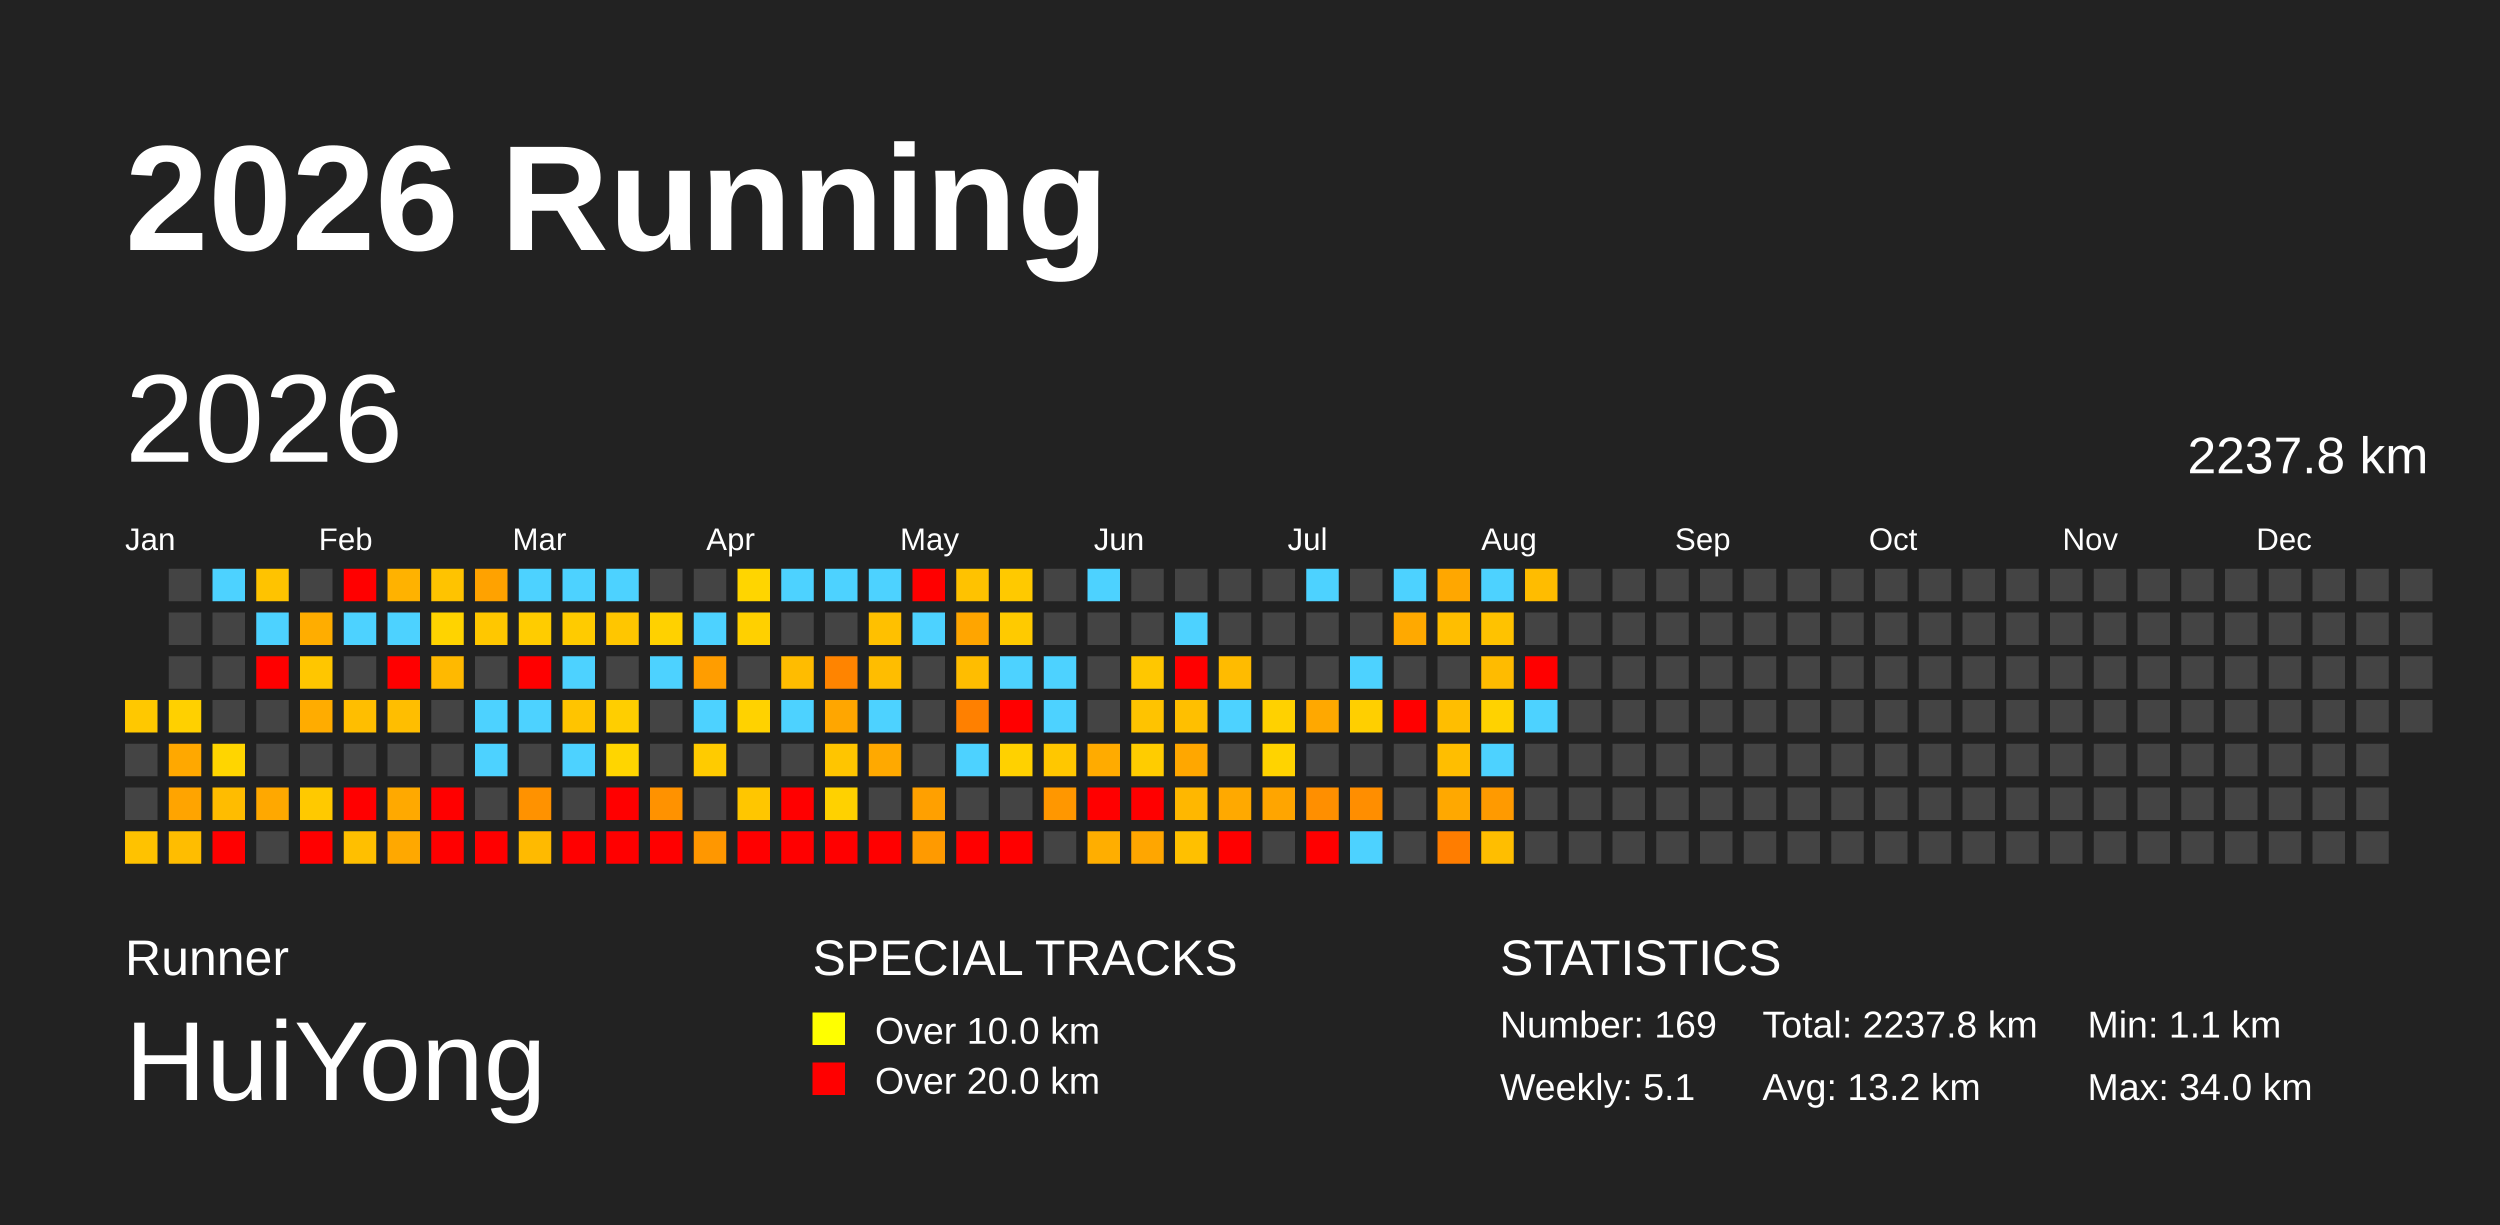
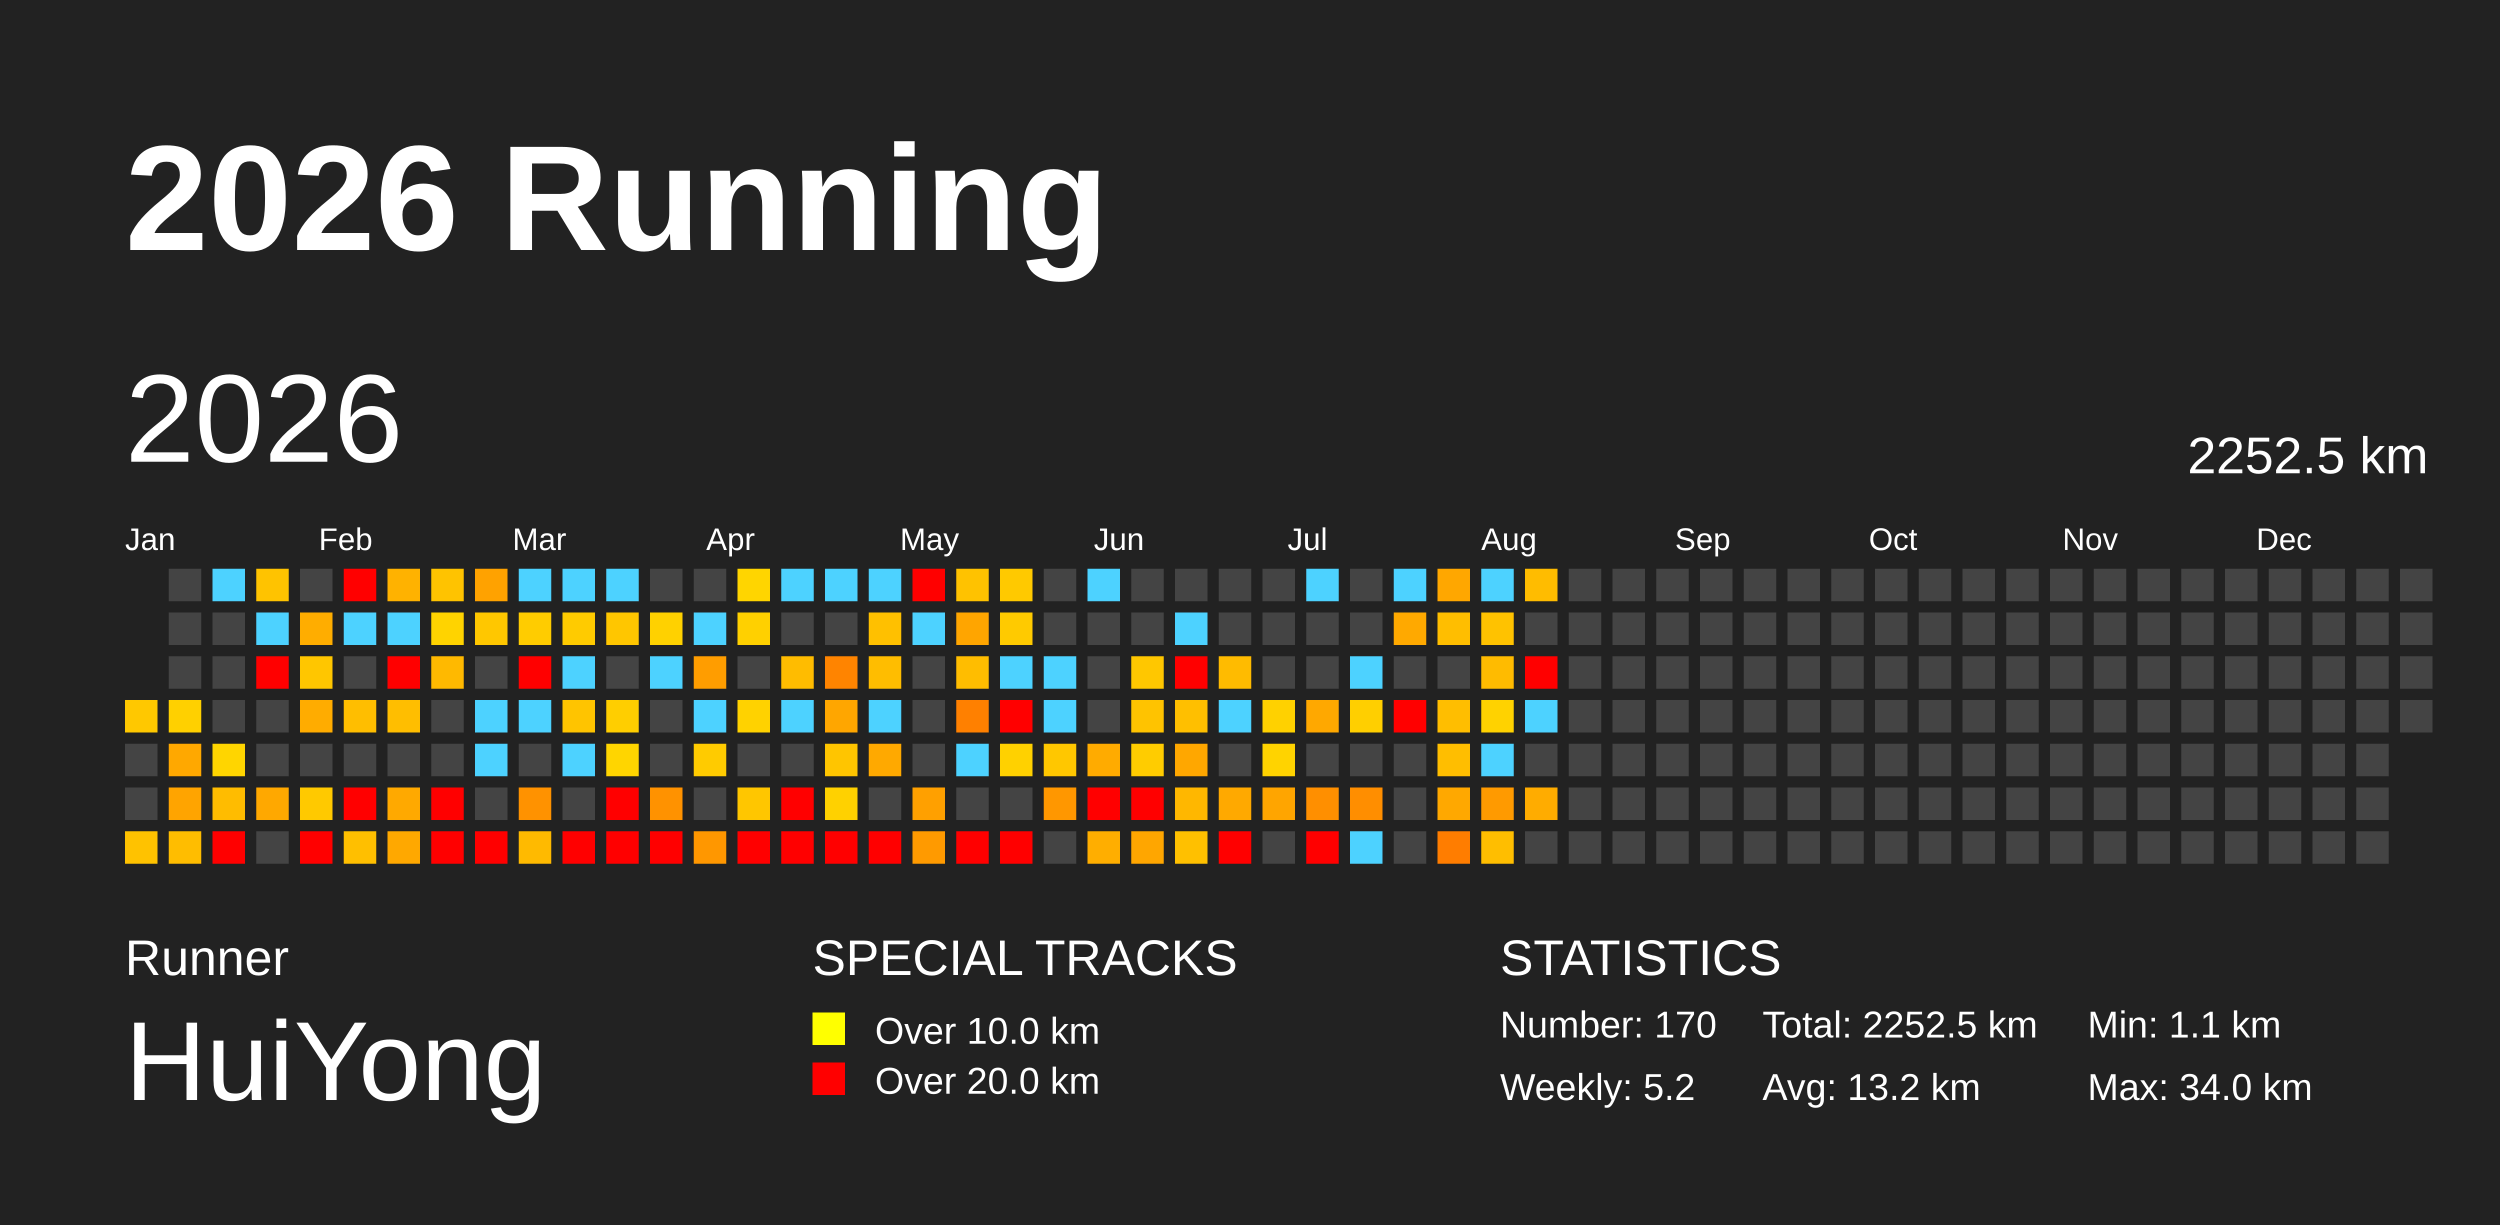
<svg xmlns="http://www.w3.org/2000/svg" baseProfile="full" height="98mm" version="1.1" viewBox="0,0,200,98" width="200mm">
  <defs />
  <rect fill="#222222" height="98" width="200" x="0" y="0" />
  <text fill="#FFFFFF" style="font-size:12px; font-family:Arial; font-weight:bold;" x="10" y="20">2026 Running</text>
  <text fill="#FFFFFF" style="font-size:4px; font-family:Arial" x="10" y="78">Runner</text>
  <text fill="#FFFFFF" style="font-size:9px; font-family:Arial" x="10" y="88">HuiYong</text>
  <text fill="#FFFFFF" style="font-size:4px; font-family:Arial" x="65" y="78">SPECIAL TRACKS</text>
  <rect fill="yellow" height="2.6" width="2.6" x="65" y="81" />
  <text fill="#FFFFFF" style="font-size:3px; font-family:Arial" x="70" y="83.5">Over 10.0 km</text>
  <rect fill="red" height="2.6" width="2.6" x="65" y="85" />
  <text fill="#FFFFFF" style="font-size:3px; font-family:Arial" x="70" y="87.5">Over 20.0 km</text>
  <text fill="#FFFFFF" style="font-size:4px; font-family:Arial" x="120" y="78">STATISTICS</text>
-   <text fill="#FFFFFF" style="font-size:3px; font-family:Arial" x="120" y="83">Number: 169</text>
-   <text fill="#FFFFFF" style="font-size:3px; font-family:Arial" x="120" y="88">Weekly: 5.1</text>
-   <text fill="#FFFFFF" style="font-size:3px; font-family:Arial" x="141" y="83">Total: 2237.8 km</text>
+   <text fill="#FFFFFF" style="font-size:3px; font-family:Arial" x="120" y="83">Number: 170</text>
+   <text fill="#FFFFFF" style="font-size:3px; font-family:Arial" x="120" y="88">Weekly: 5.2</text>
+   <text fill="#FFFFFF" style="font-size:3px; font-family:Arial" x="141" y="83">Total: 2252.5 km</text>
  <text fill="#FFFFFF" style="font-size:3px; font-family:Arial" x="141" y="88">Avg: 13.2 km</text>
  <text fill="#FFFFFF" style="font-size:3px; font-family:Arial" x="167" y="83">Min: 1.1 km</text>
  <text fill="#FFFFFF" style="font-size:3px; font-family:Arial" x="167" y="88">Max: 34.0 km</text>
  <text dominant-baseline="hanging" fill="#FFFFFF" style="font-size:10.0px; font-family:Arial;" x="10" y="30">2026</text>
-   <text dominant-baseline="hanging" fill="#FFFFFF" style="font-size:4.125px; font-family:Arial;" x="175" y="35">2237.8 km</text>
+   <text dominant-baseline="hanging" fill="#FFFFFF" style="font-size:4.125px; font-family:Arial;" x="175" y="35">2252.5 km</text>
  <text fill="#FFFFFF" style="font-size:2.5px; font-family:Arial" x="10.0" y="44">Jan</text>
  <text fill="#FFFFFF" style="font-size:2.5px; font-family:Arial" x="25.5" y="44">Feb</text>
  <text fill="#FFFFFF" style="font-size:2.5px; font-family:Arial" x="41.0" y="44">Mar</text>
  <text fill="#FFFFFF" style="font-size:2.5px; font-family:Arial" x="56.5" y="44">Apr</text>
  <text fill="#FFFFFF" style="font-size:2.5px; font-family:Arial" x="72.0" y="44">May</text>
  <text fill="#FFFFFF" style="font-size:2.5px; font-family:Arial" x="87.5" y="44">Jun</text>
  <text fill="#FFFFFF" style="font-size:2.5px; font-family:Arial" x="103.0" y="44">Jul</text>
  <text fill="#FFFFFF" style="font-size:2.5px; font-family:Arial" x="118.5" y="44">Aug</text>
  <text fill="#FFFFFF" style="font-size:2.5px; font-family:Arial" x="134.0" y="44">Sep</text>
  <text fill="#FFFFFF" style="font-size:2.5px; font-family:Arial" x="149.5" y="44">Oct</text>
  <text fill="#FFFFFF" style="font-size:2.5px; font-family:Arial" x="165.0" y="44">Nov</text>
  <text fill="#FFFFFF" style="font-size:2.5px; font-family:Arial" x="180.5" y="44">Dec</text>
  <rect fill="#ffc800" height="2.6" width="2.6" x="10.0" y="56.0" />
  <rect fill="#444444" height="2.6" width="2.6" x="10.0" y="59.5" />
  <rect fill="#444444" height="2.6" width="2.6" x="10.0" y="63.0" />
  <rect fill="#ffc200" height="2.6" width="2.6" x="10.0" y="66.5" />
  <rect fill="#444444" height="2.6" width="2.6" x="13.5" y="45.5" />
  <rect fill="#444444" height="2.6" width="2.6" x="13.5" y="49.0" />
  <rect fill="#444444" height="2.6" width="2.6" x="13.5" y="52.5" />
  <rect fill="#ffd000" height="2.6" width="2.6" x="13.5" y="56.0" />
  <rect fill="#ffa800" height="2.6" width="2.6" x="13.5" y="59.5" />
  <rect fill="#ffa400" height="2.6" width="2.6" x="13.5" y="63.0" />
  <rect fill="#ffbd00" height="2.6" width="2.6" x="13.5" y="66.5" />
  <rect fill="#4dd2ff" height="2.6" width="2.6" x="17.0" y="45.5" />
  <rect fill="#444444" height="2.6" width="2.6" x="17.0" y="49.0" />
  <rect fill="#444444" height="2.6" width="2.6" x="17.0" y="52.5" />
  <rect fill="#444444" height="2.6" width="2.6" x="17.0" y="56.0" />
  <rect fill="#ffd500" height="2.6" width="2.6" x="17.0" y="59.5" />
  <rect fill="#ffbc00" height="2.6" width="2.6" x="17.0" y="63.0" />
  <rect fill="red" height="2.6" width="2.6" x="17.0" y="66.5" />
  <rect fill="#ffc300" height="2.6" width="2.6" x="20.5" y="45.5" />
  <rect fill="#4dd2ff" height="2.6" width="2.6" x="20.5" y="49.0" />
  <rect fill="red" height="2.6" width="2.6" x="20.5" y="52.5" />
  <rect fill="#444444" height="2.6" width="2.6" x="20.5" y="56.0" />
  <rect fill="#444444" height="2.6" width="2.6" x="20.5" y="59.5" />
  <rect fill="#ffa800" height="2.6" width="2.6" x="20.5" y="63.0" />
  <rect fill="#444444" height="2.6" width="2.6" x="20.5" y="66.5" />
  <rect fill="#444444" height="2.6" width="2.6" x="24.0" y="45.5" />
  <rect fill="#ffad00" height="2.6" width="2.6" x="24.0" y="49.0" />
  <rect fill="#ffc600" height="2.6" width="2.6" x="24.0" y="52.5" />
  <rect fill="#ffac00" height="2.6" width="2.6" x="24.0" y="56.0" />
  <rect fill="#444444" height="2.6" width="2.6" x="24.0" y="59.5" />
  <rect fill="#ffc900" height="2.6" width="2.6" x="24.0" y="63.0" />
  <rect fill="red" height="2.6" width="2.6" x="24.0" y="66.5" />
  <rect fill="red" height="2.6" width="2.6" x="27.5" y="45.5" />
  <rect fill="#4dd2ff" height="2.6" width="2.6" x="27.5" y="49.0" />
  <rect fill="#444444" height="2.6" width="2.6" x="27.5" y="52.5" />
  <rect fill="#ffbe00" height="2.6" width="2.6" x="27.5" y="56.0" />
  <rect fill="#444444" height="2.6" width="2.6" x="27.5" y="59.5" />
  <rect fill="red" height="2.6" width="2.6" x="27.5" y="63.0" />
  <rect fill="#ffbf00" height="2.6" width="2.6" x="27.5" y="66.5" />
  <rect fill="#ffb200" height="2.6" width="2.6" x="31.0" y="45.5" />
  <rect fill="#4dd2ff" height="2.6" width="2.6" x="31.0" y="49.0" />
  <rect fill="red" height="2.6" width="2.6" x="31.0" y="52.5" />
  <rect fill="#ffbe00" height="2.6" width="2.6" x="31.0" y="56.0" />
  <rect fill="#444444" height="2.6" width="2.6" x="31.0" y="59.5" />
  <rect fill="#ffa900" height="2.6" width="2.6" x="31.0" y="63.0" />
  <rect fill="#ffa800" height="2.6" width="2.6" x="31.0" y="66.5" />
  <rect fill="#ffc300" height="2.6" width="2.6" x="34.5" y="45.5" />
  <rect fill="#ffd300" height="2.6" width="2.6" x="34.5" y="49.0" />
  <rect fill="#ffb900" height="2.6" width="2.6" x="34.5" y="52.5" />
  <rect fill="#444444" height="2.6" width="2.6" x="34.5" y="56.0" />
  <rect fill="#444444" height="2.6" width="2.6" x="34.5" y="59.5" />
  <rect fill="red" height="2.6" width="2.6" x="34.5" y="63.0" />
  <rect fill="red" height="2.6" width="2.6" x="34.5" y="66.5" />
  <rect fill="#ffa200" height="2.6" width="2.6" x="38.0" y="45.5" />
  <rect fill="#ffc700" height="2.6" width="2.6" x="38.0" y="49.0" />
  <rect fill="#444444" height="2.6" width="2.6" x="38.0" y="52.5" />
  <rect fill="#4dd2ff" height="2.6" width="2.6" x="38.0" y="56.0" />
  <rect fill="#4dd2ff" height="2.6" width="2.6" x="38.0" y="59.5" />
  <rect fill="#444444" height="2.6" width="2.6" x="38.0" y="63.0" />
  <rect fill="red" height="2.6" width="2.6" x="38.0" y="66.5" />
  <rect fill="#4dd2ff" height="2.6" width="2.6" x="41.5" y="45.5" />
  <rect fill="#ffcc00" height="2.6" width="2.6" x="41.5" y="49.0" />
  <rect fill="red" height="2.6" width="2.6" x="41.5" y="52.5" />
  <rect fill="#4dd2ff" height="2.6" width="2.6" x="41.5" y="56.0" />
  <rect fill="#444444" height="2.6" width="2.6" x="41.5" y="59.5" />
  <rect fill="#ff9200" height="2.6" width="2.6" x="41.5" y="63.0" />
  <rect fill="#ffba00" height="2.6" width="2.6" x="41.5" y="66.5" />
  <rect fill="#4dd2ff" height="2.6" width="2.6" x="45.0" y="45.5" />
  <rect fill="#ffcb00" height="2.6" width="2.6" x="45.0" y="49.0" />
  <rect fill="#4dd2ff" height="2.6" width="2.6" x="45.0" y="52.5" />
  <rect fill="#ffc400" height="2.6" width="2.6" x="45.0" y="56.0" />
  <rect fill="#4dd2ff" height="2.6" width="2.6" x="45.0" y="59.5" />
  <rect fill="#444444" height="2.6" width="2.6" x="45.0" y="63.0" />
  <rect fill="red" height="2.6" width="2.6" x="45.0" y="66.5" />
  <rect fill="#4dd2ff" height="2.6" width="2.6" x="48.5" y="45.5" />
  <rect fill="#ffc600" height="2.6" width="2.6" x="48.5" y="49.0" />
  <rect fill="#444444" height="2.6" width="2.6" x="48.5" y="52.5" />
  <rect fill="#ffce00" height="2.6" width="2.6" x="48.5" y="56.0" />
  <rect fill="#ffd500" height="2.6" width="2.6" x="48.5" y="59.5" />
  <rect fill="red" height="2.6" width="2.6" x="48.5" y="63.0" />
  <rect fill="red" height="2.6" width="2.6" x="48.5" y="66.5" />
  <rect fill="#444444" height="2.6" width="2.6" x="52.0" y="45.5" />
  <rect fill="#ffd100" height="2.6" width="2.6" x="52.0" y="49.0" />
  <rect fill="#4dd2ff" height="2.6" width="2.6" x="52.0" y="52.5" />
  <rect fill="#444444" height="2.6" width="2.6" x="52.0" y="56.0" />
  <rect fill="#444444" height="2.6" width="2.6" x="52.0" y="59.5" />
  <rect fill="#ff9200" height="2.6" width="2.6" x="52.0" y="63.0" />
  <rect fill="red" height="2.6" width="2.6" x="52.0" y="66.5" />
  <rect fill="#444444" height="2.6" width="2.6" x="55.5" y="45.5" />
  <rect fill="#4dd2ff" height="2.6" width="2.6" x="55.5" y="49.0" />
  <rect fill="#ff9d00" height="2.6" width="2.6" x="55.5" y="52.5" />
  <rect fill="#4dd2ff" height="2.6" width="2.6" x="55.5" y="56.0" />
  <rect fill="#ffcb00" height="2.6" width="2.6" x="55.5" y="59.5" />
  <rect fill="#444444" height="2.6" width="2.6" x="55.5" y="63.0" />
  <rect fill="#ff9700" height="2.6" width="2.6" x="55.5" y="66.5" />
  <rect fill="#ffd500" height="2.6" width="2.6" x="59.0" y="45.5" />
  <rect fill="#ffd000" height="2.6" width="2.6" x="59.0" y="49.0" />
  <rect fill="#444444" height="2.6" width="2.6" x="59.0" y="52.5" />
  <rect fill="#ffd200" height="2.6" width="2.6" x="59.0" y="56.0" />
  <rect fill="#444444" height="2.6" width="2.6" x="59.0" y="59.5" />
  <rect fill="#ffc600" height="2.6" width="2.6" x="59.0" y="63.0" />
  <rect fill="red" height="2.6" width="2.6" x="59.0" y="66.5" />
  <rect fill="#4dd2ff" height="2.6" width="2.6" x="62.5" y="45.5" />
  <rect fill="#444444" height="2.6" width="2.6" x="62.5" y="49.0" />
  <rect fill="#ffbc00" height="2.6" width="2.6" x="62.5" y="52.5" />
  <rect fill="#4dd2ff" height="2.6" width="2.6" x="62.5" y="56.0" />
  <rect fill="#444444" height="2.6" width="2.6" x="62.5" y="59.5" />
  <rect fill="red" height="2.6" width="2.6" x="62.5" y="63.0" />
  <rect fill="red" height="2.6" width="2.6" x="62.5" y="66.5" />
  <rect fill="#4dd2ff" height="2.6" width="2.6" x="66.0" y="45.5" />
  <rect fill="#444444" height="2.6" width="2.6" x="66.0" y="49.0" />
  <rect fill="#ff8400" height="2.6" width="2.6" x="66.0" y="52.5" />
  <rect fill="#ffa600" height="2.6" width="2.6" x="66.0" y="56.0" />
  <rect fill="#ffc500" height="2.6" width="2.6" x="66.0" y="59.5" />
  <rect fill="#ffd100" height="2.6" width="2.6" x="66.0" y="63.0" />
  <rect fill="red" height="2.6" width="2.6" x="66.0" y="66.5" />
  <rect fill="#4dd2ff" height="2.6" width="2.6" x="69.5" y="45.5" />
  <rect fill="#ffc000" height="2.6" width="2.6" x="69.5" y="49.0" />
  <rect fill="#ffbd00" height="2.6" width="2.6" x="69.5" y="52.5" />
  <rect fill="#4dd2ff" height="2.6" width="2.6" x="69.5" y="56.0" />
  <rect fill="#ffa900" height="2.6" width="2.6" x="69.5" y="59.5" />
  <rect fill="#444444" height="2.6" width="2.6" x="69.5" y="63.0" />
  <rect fill="red" height="2.6" width="2.6" x="69.5" y="66.5" />
  <rect fill="red" height="2.6" width="2.6" x="73.0" y="45.5" />
  <rect fill="#4dd2ff" height="2.6" width="2.6" x="73.0" y="49.0" />
  <rect fill="#444444" height="2.6" width="2.6" x="73.0" y="52.5" />
  <rect fill="#444444" height="2.6" width="2.6" x="73.0" y="56.0" />
  <rect fill="#444444" height="2.6" width="2.6" x="73.0" y="59.5" />
  <rect fill="#ffa000" height="2.6" width="2.6" x="73.0" y="63.0" />
  <rect fill="#ff9a00" height="2.6" width="2.6" x="73.0" y="66.5" />
  <rect fill="#ffc200" height="2.6" width="2.6" x="76.5" y="45.5" />
  <rect fill="#ffa500" height="2.6" width="2.6" x="76.5" y="49.0" />
  <rect fill="#ffbd00" height="2.6" width="2.6" x="76.5" y="52.5" />
  <rect fill="#ff8000" height="2.6" width="2.6" x="76.5" y="56.0" />
  <rect fill="#4dd2ff" height="2.6" width="2.6" x="76.5" y="59.5" />
  <rect fill="#444444" height="2.6" width="2.6" x="76.5" y="63.0" />
  <rect fill="red" height="2.6" width="2.6" x="76.5" y="66.5" />
  <rect fill="#ffc900" height="2.6" width="2.6" x="80.0" y="45.5" />
  <rect fill="#ffca00" height="2.6" width="2.6" x="80.0" y="49.0" />
  <rect fill="#4dd2ff" height="2.6" width="2.6" x="80.0" y="52.5" />
  <rect fill="red" height="2.6" width="2.6" x="80.0" y="56.0" />
  <rect fill="#ffd100" height="2.6" width="2.6" x="80.0" y="59.5" />
  <rect fill="#444444" height="2.6" width="2.6" x="80.0" y="63.0" />
  <rect fill="red" height="2.6" width="2.6" x="80.0" y="66.5" />
  <rect fill="#444444" height="2.6" width="2.6" x="83.5" y="45.5" />
  <rect fill="#444444" height="2.6" width="2.6" x="83.5" y="49.0" />
  <rect fill="#4dd2ff" height="2.6" width="2.6" x="83.5" y="52.5" />
  <rect fill="#4dd2ff" height="2.6" width="2.6" x="83.5" y="56.0" />
  <rect fill="#ffc700" height="2.6" width="2.6" x="83.5" y="59.5" />
  <rect fill="#ff9700" height="2.6" width="2.6" x="83.5" y="63.0" />
  <rect fill="#444444" height="2.6" width="2.6" x="83.5" y="66.5" />
  <rect fill="#4dd2ff" height="2.6" width="2.6" x="87.0" y="45.5" />
  <rect fill="#444444" height="2.6" width="2.6" x="87.0" y="49.0" />
  <rect fill="#444444" height="2.6" width="2.6" x="87.0" y="52.5" />
  <rect fill="#444444" height="2.6" width="2.6" x="87.0" y="56.0" />
  <rect fill="#ffab00" height="2.6" width="2.6" x="87.0" y="59.5" />
  <rect fill="red" height="2.6" width="2.6" x="87.0" y="63.0" />
  <rect fill="#ffae00" height="2.6" width="2.6" x="87.0" y="66.5" />
  <rect fill="#444444" height="2.6" width="2.6" x="90.5" y="45.5" />
  <rect fill="#444444" height="2.6" width="2.6" x="90.5" y="49.0" />
  <rect fill="#ffc700" height="2.6" width="2.6" x="90.5" y="52.5" />
  <rect fill="#ffc300" height="2.6" width="2.6" x="90.5" y="56.0" />
  <rect fill="#ffcc00" height="2.6" width="2.6" x="90.5" y="59.5" />
  <rect fill="red" height="2.6" width="2.6" x="90.5" y="63.0" />
  <rect fill="#ffa600" height="2.6" width="2.6" x="90.5" y="66.5" />
  <rect fill="#444444" height="2.6" width="2.6" x="94.0" y="45.5" />
  <rect fill="#4dd2ff" height="2.6" width="2.6" x="94.0" y="49.0" />
  <rect fill="red" height="2.6" width="2.6" x="94.0" y="52.5" />
  <rect fill="#ffbf00" height="2.6" width="2.6" x="94.0" y="56.0" />
  <rect fill="#ffa700" height="2.6" width="2.6" x="94.0" y="59.5" />
  <rect fill="#ffb700" height="2.6" width="2.6" x="94.0" y="63.0" />
  <rect fill="#ffc000" height="2.6" width="2.6" x="94.0" y="66.5" />
  <rect fill="#444444" height="2.6" width="2.6" x="97.5" y="45.5" />
  <rect fill="#444444" height="2.6" width="2.6" x="97.5" y="49.0" />
  <rect fill="#ffbb00" height="2.6" width="2.6" x="97.5" y="52.5" />
  <rect fill="#4dd2ff" height="2.6" width="2.6" x="97.5" y="56.0" />
  <rect fill="#444444" height="2.6" width="2.6" x="97.5" y="59.5" />
  <rect fill="#ffa900" height="2.6" width="2.6" x="97.5" y="63.0" />
  <rect fill="red" height="2.6" width="2.6" x="97.5" y="66.5" />
  <rect fill="#444444" height="2.6" width="2.6" x="101.0" y="45.5" />
  <rect fill="#444444" height="2.6" width="2.6" x="101.0" y="49.0" />
  <rect fill="#444444" height="2.6" width="2.6" x="101.0" y="52.5" />
  <rect fill="#ffd100" height="2.6" width="2.6" x="101.0" y="56.0" />
  <rect fill="#ffd300" height="2.6" width="2.6" x="101.0" y="59.5" />
  <rect fill="#ffa500" height="2.6" width="2.6" x="101.0" y="63.0" />
  <rect fill="#444444" height="2.6" width="2.6" x="101.0" y="66.5" />
  <rect fill="#4dd2ff" height="2.6" width="2.6" x="104.5" y="45.5" />
  <rect fill="#444444" height="2.6" width="2.6" x="104.5" y="49.0" />
  <rect fill="#444444" height="2.6" width="2.6" x="104.5" y="52.5" />
  <rect fill="#ffa800" height="2.6" width="2.6" x="104.5" y="56.0" />
  <rect fill="#444444" height="2.6" width="2.6" x="104.5" y="59.5" />
  <rect fill="#ff8f00" height="2.6" width="2.6" x="104.5" y="63.0" />
  <rect fill="red" height="2.6" width="2.6" x="104.5" y="66.5" />
  <rect fill="#444444" height="2.6" width="2.6" x="108.0" y="45.5" />
  <rect fill="#444444" height="2.6" width="2.6" x="108.0" y="49.0" />
  <rect fill="#4dd2ff" height="2.6" width="2.6" x="108.0" y="52.5" />
  <rect fill="#ffcf00" height="2.6" width="2.6" x="108.0" y="56.0" />
  <rect fill="#444444" height="2.6" width="2.6" x="108.0" y="59.5" />
  <rect fill="#ff8e00" height="2.6" width="2.6" x="108.0" y="63.0" />
  <rect fill="#4dd2ff" height="2.6" width="2.6" x="108.0" y="66.5" />
  <rect fill="#4dd2ff" height="2.6" width="2.6" x="111.5" y="45.5" />
  <rect fill="#ffa900" height="2.6" width="2.6" x="111.5" y="49.0" />
  <rect fill="#444444" height="2.6" width="2.6" x="111.5" y="52.5" />
  <rect fill="red" height="2.6" width="2.6" x="111.5" y="56.0" />
  <rect fill="#444444" height="2.6" width="2.6" x="111.5" y="59.5" />
  <rect fill="#444444" height="2.6" width="2.6" x="111.5" y="63.0" />
  <rect fill="#444444" height="2.6" width="2.6" x="111.5" y="66.5" />
  <rect fill="#ffa700" height="2.6" width="2.6" x="115.0" y="45.5" />
  <rect fill="#ffbe00" height="2.6" width="2.6" x="115.0" y="49.0" />
  <rect fill="#444444" height="2.6" width="2.6" x="115.0" y="52.5" />
  <rect fill="#ffbe00" height="2.6" width="2.6" x="115.0" y="56.0" />
  <rect fill="#ffbe00" height="2.6" width="2.6" x="115.0" y="59.5" />
  <rect fill="#ffa800" height="2.6" width="2.6" x="115.0" y="63.0" />
  <rect fill="#ff7d00" height="2.6" width="2.6" x="115.0" y="66.5" />
  <rect fill="#4dd2ff" height="2.6" width="2.6" x="118.5" y="45.5" />
  <rect fill="#ffc200" height="2.6" width="2.6" x="118.5" y="49.0" />
  <rect fill="#ffbb00" height="2.6" width="2.6" x="118.5" y="52.5" />
  <rect fill="#ffd200" height="2.6" width="2.6" x="118.5" y="56.0" />
  <rect fill="#4dd2ff" height="2.6" width="2.6" x="118.5" y="59.5" />
  <rect fill="#ff9a00" height="2.6" width="2.6" x="118.5" y="63.0" />
  <rect fill="#ffbe00" height="2.6" width="2.6" x="118.5" y="66.5" />
  <rect fill="#ffbc00" height="2.6" width="2.6" x="122.0" y="45.5" />
  <rect fill="#444444" height="2.6" width="2.6" x="122.0" y="49.0" />
  <rect fill="red" height="2.6" width="2.6" x="122.0" y="52.5" />
  <rect fill="#4dd2ff" height="2.6" width="2.6" x="122.0" y="56.0" />
  <rect fill="#444444" height="2.6" width="2.6" x="122.0" y="59.5" />
-   <rect fill="#444444" height="2.6" width="2.6" x="122.0" y="63.0" />
+   <rect fill="#ffac00" height="2.6" width="2.6" x="122.0" y="63.0" />
  <rect fill="#444444" height="2.6" width="2.6" x="122.0" y="66.5" />
  <rect fill="#444444" height="2.6" width="2.6" x="125.5" y="45.5" />
  <rect fill="#444444" height="2.6" width="2.6" x="125.5" y="49.0" />
  <rect fill="#444444" height="2.6" width="2.6" x="125.5" y="52.5" />
  <rect fill="#444444" height="2.6" width="2.6" x="125.5" y="56.0" />
  <rect fill="#444444" height="2.6" width="2.6" x="125.5" y="59.5" />
  <rect fill="#444444" height="2.6" width="2.6" x="125.5" y="63.0" />
  <rect fill="#444444" height="2.6" width="2.6" x="125.5" y="66.5" />
  <rect fill="#444444" height="2.6" width="2.6" x="129.0" y="45.5" />
  <rect fill="#444444" height="2.6" width="2.6" x="129.0" y="49.0" />
  <rect fill="#444444" height="2.6" width="2.6" x="129.0" y="52.5" />
  <rect fill="#444444" height="2.6" width="2.6" x="129.0" y="56.0" />
  <rect fill="#444444" height="2.6" width="2.6" x="129.0" y="59.5" />
  <rect fill="#444444" height="2.6" width="2.6" x="129.0" y="63.0" />
  <rect fill="#444444" height="2.6" width="2.6" x="129.0" y="66.5" />
  <rect fill="#444444" height="2.6" width="2.6" x="132.5" y="45.5" />
  <rect fill="#444444" height="2.6" width="2.6" x="132.5" y="49.0" />
  <rect fill="#444444" height="2.6" width="2.6" x="132.5" y="52.5" />
  <rect fill="#444444" height="2.6" width="2.6" x="132.5" y="56.0" />
  <rect fill="#444444" height="2.6" width="2.6" x="132.5" y="59.5" />
  <rect fill="#444444" height="2.6" width="2.6" x="132.5" y="63.0" />
  <rect fill="#444444" height="2.6" width="2.6" x="132.5" y="66.5" />
  <rect fill="#444444" height="2.6" width="2.6" x="136.0" y="45.5" />
  <rect fill="#444444" height="2.6" width="2.6" x="136.0" y="49.0" />
  <rect fill="#444444" height="2.6" width="2.6" x="136.0" y="52.5" />
  <rect fill="#444444" height="2.6" width="2.6" x="136.0" y="56.0" />
  <rect fill="#444444" height="2.6" width="2.6" x="136.0" y="59.5" />
  <rect fill="#444444" height="2.6" width="2.6" x="136.0" y="63.0" />
  <rect fill="#444444" height="2.6" width="2.6" x="136.0" y="66.5" />
  <rect fill="#444444" height="2.6" width="2.6" x="139.5" y="45.5" />
  <rect fill="#444444" height="2.6" width="2.6" x="139.5" y="49.0" />
  <rect fill="#444444" height="2.6" width="2.6" x="139.5" y="52.5" />
  <rect fill="#444444" height="2.6" width="2.6" x="139.5" y="56.0" />
  <rect fill="#444444" height="2.6" width="2.6" x="139.5" y="59.5" />
  <rect fill="#444444" height="2.6" width="2.6" x="139.5" y="63.0" />
  <rect fill="#444444" height="2.6" width="2.6" x="139.5" y="66.5" />
  <rect fill="#444444" height="2.6" width="2.6" x="143.0" y="45.5" />
  <rect fill="#444444" height="2.6" width="2.6" x="143.0" y="49.0" />
  <rect fill="#444444" height="2.6" width="2.6" x="143.0" y="52.5" />
  <rect fill="#444444" height="2.6" width="2.6" x="143.0" y="56.0" />
  <rect fill="#444444" height="2.6" width="2.6" x="143.0" y="59.5" />
  <rect fill="#444444" height="2.6" width="2.6" x="143.0" y="63.0" />
  <rect fill="#444444" height="2.6" width="2.6" x="143.0" y="66.5" />
  <rect fill="#444444" height="2.6" width="2.6" x="146.5" y="45.5" />
  <rect fill="#444444" height="2.6" width="2.6" x="146.5" y="49.0" />
  <rect fill="#444444" height="2.6" width="2.6" x="146.5" y="52.5" />
  <rect fill="#444444" height="2.6" width="2.6" x="146.5" y="56.0" />
  <rect fill="#444444" height="2.6" width="2.6" x="146.5" y="59.5" />
  <rect fill="#444444" height="2.6" width="2.6" x="146.5" y="63.0" />
  <rect fill="#444444" height="2.6" width="2.6" x="146.5" y="66.5" />
  <rect fill="#444444" height="2.6" width="2.6" x="150.0" y="45.5" />
  <rect fill="#444444" height="2.6" width="2.6" x="150.0" y="49.0" />
  <rect fill="#444444" height="2.6" width="2.6" x="150.0" y="52.5" />
  <rect fill="#444444" height="2.6" width="2.6" x="150.0" y="56.0" />
  <rect fill="#444444" height="2.6" width="2.6" x="150.0" y="59.5" />
  <rect fill="#444444" height="2.6" width="2.6" x="150.0" y="63.0" />
  <rect fill="#444444" height="2.6" width="2.6" x="150.0" y="66.5" />
  <rect fill="#444444" height="2.6" width="2.6" x="153.5" y="45.5" />
  <rect fill="#444444" height="2.6" width="2.6" x="153.5" y="49.0" />
  <rect fill="#444444" height="2.6" width="2.6" x="153.5" y="52.5" />
  <rect fill="#444444" height="2.6" width="2.6" x="153.5" y="56.0" />
  <rect fill="#444444" height="2.6" width="2.6" x="153.5" y="59.5" />
  <rect fill="#444444" height="2.6" width="2.6" x="153.5" y="63.0" />
  <rect fill="#444444" height="2.6" width="2.6" x="153.5" y="66.5" />
  <rect fill="#444444" height="2.6" width="2.6" x="157.0" y="45.5" />
  <rect fill="#444444" height="2.6" width="2.6" x="157.0" y="49.0" />
  <rect fill="#444444" height="2.6" width="2.6" x="157.0" y="52.5" />
  <rect fill="#444444" height="2.6" width="2.6" x="157.0" y="56.0" />
  <rect fill="#444444" height="2.6" width="2.6" x="157.0" y="59.5" />
  <rect fill="#444444" height="2.6" width="2.6" x="157.0" y="63.0" />
  <rect fill="#444444" height="2.6" width="2.6" x="157.0" y="66.5" />
  <rect fill="#444444" height="2.6" width="2.6" x="160.5" y="45.5" />
  <rect fill="#444444" height="2.6" width="2.6" x="160.5" y="49.0" />
  <rect fill="#444444" height="2.6" width="2.6" x="160.5" y="52.5" />
  <rect fill="#444444" height="2.6" width="2.6" x="160.5" y="56.0" />
  <rect fill="#444444" height="2.6" width="2.6" x="160.5" y="59.5" />
  <rect fill="#444444" height="2.6" width="2.6" x="160.5" y="63.0" />
  <rect fill="#444444" height="2.6" width="2.6" x="160.5" y="66.5" />
  <rect fill="#444444" height="2.6" width="2.6" x="164.0" y="45.5" />
  <rect fill="#444444" height="2.6" width="2.6" x="164.0" y="49.0" />
  <rect fill="#444444" height="2.6" width="2.6" x="164.0" y="52.5" />
  <rect fill="#444444" height="2.6" width="2.6" x="164.0" y="56.0" />
  <rect fill="#444444" height="2.6" width="2.6" x="164.0" y="59.5" />
  <rect fill="#444444" height="2.6" width="2.6" x="164.0" y="63.0" />
  <rect fill="#444444" height="2.6" width="2.6" x="164.0" y="66.5" />
  <rect fill="#444444" height="2.6" width="2.6" x="167.5" y="45.5" />
  <rect fill="#444444" height="2.6" width="2.6" x="167.5" y="49.0" />
  <rect fill="#444444" height="2.6" width="2.6" x="167.5" y="52.5" />
  <rect fill="#444444" height="2.6" width="2.6" x="167.5" y="56.0" />
  <rect fill="#444444" height="2.6" width="2.6" x="167.5" y="59.5" />
  <rect fill="#444444" height="2.6" width="2.6" x="167.5" y="63.0" />
  <rect fill="#444444" height="2.6" width="2.6" x="167.5" y="66.5" />
  <rect fill="#444444" height="2.6" width="2.6" x="171.0" y="45.5" />
  <rect fill="#444444" height="2.6" width="2.6" x="171.0" y="49.0" />
  <rect fill="#444444" height="2.6" width="2.6" x="171.0" y="52.5" />
  <rect fill="#444444" height="2.6" width="2.6" x="171.0" y="56.0" />
  <rect fill="#444444" height="2.6" width="2.6" x="171.0" y="59.5" />
  <rect fill="#444444" height="2.6" width="2.6" x="171.0" y="63.0" />
  <rect fill="#444444" height="2.6" width="2.6" x="171.0" y="66.5" />
  <rect fill="#444444" height="2.6" width="2.6" x="174.5" y="45.5" />
  <rect fill="#444444" height="2.6" width="2.6" x="174.5" y="49.0" />
  <rect fill="#444444" height="2.6" width="2.6" x="174.5" y="52.5" />
  <rect fill="#444444" height="2.6" width="2.6" x="174.5" y="56.0" />
  <rect fill="#444444" height="2.6" width="2.6" x="174.5" y="59.5" />
  <rect fill="#444444" height="2.6" width="2.6" x="174.5" y="63.0" />
  <rect fill="#444444" height="2.6" width="2.6" x="174.5" y="66.5" />
  <rect fill="#444444" height="2.6" width="2.6" x="178.0" y="45.5" />
  <rect fill="#444444" height="2.6" width="2.6" x="178.0" y="49.0" />
  <rect fill="#444444" height="2.6" width="2.6" x="178.0" y="52.5" />
  <rect fill="#444444" height="2.6" width="2.6" x="178.0" y="56.0" />
  <rect fill="#444444" height="2.6" width="2.6" x="178.0" y="59.5" />
  <rect fill="#444444" height="2.6" width="2.6" x="178.0" y="63.0" />
  <rect fill="#444444" height="2.6" width="2.6" x="178.0" y="66.5" />
  <rect fill="#444444" height="2.6" width="2.6" x="181.5" y="45.5" />
  <rect fill="#444444" height="2.6" width="2.6" x="181.5" y="49.0" />
  <rect fill="#444444" height="2.6" width="2.6" x="181.5" y="52.5" />
  <rect fill="#444444" height="2.6" width="2.6" x="181.5" y="56.0" />
  <rect fill="#444444" height="2.6" width="2.6" x="181.5" y="59.5" />
  <rect fill="#444444" height="2.6" width="2.6" x="181.5" y="63.0" />
  <rect fill="#444444" height="2.6" width="2.6" x="181.5" y="66.5" />
  <rect fill="#444444" height="2.6" width="2.6" x="185.0" y="45.5" />
  <rect fill="#444444" height="2.6" width="2.6" x="185.0" y="49.0" />
  <rect fill="#444444" height="2.6" width="2.6" x="185.0" y="52.5" />
  <rect fill="#444444" height="2.6" width="2.6" x="185.0" y="56.0" />
  <rect fill="#444444" height="2.6" width="2.6" x="185.0" y="59.5" />
  <rect fill="#444444" height="2.6" width="2.6" x="185.0" y="63.0" />
  <rect fill="#444444" height="2.6" width="2.6" x="185.0" y="66.5" />
  <rect fill="#444444" height="2.6" width="2.6" x="188.5" y="45.5" />
  <rect fill="#444444" height="2.6" width="2.6" x="188.5" y="49.0" />
  <rect fill="#444444" height="2.6" width="2.6" x="188.5" y="52.5" />
  <rect fill="#444444" height="2.6" width="2.6" x="188.5" y="56.0" />
  <rect fill="#444444" height="2.6" width="2.6" x="188.5" y="59.5" />
  <rect fill="#444444" height="2.6" width="2.6" x="188.5" y="63.0" />
  <rect fill="#444444" height="2.6" width="2.6" x="188.5" y="66.5" />
  <rect fill="#444444" height="2.6" width="2.6" x="192.0" y="45.5" />
  <rect fill="#444444" height="2.6" width="2.6" x="192.0" y="49.0" />
  <rect fill="#444444" height="2.6" width="2.6" x="192.0" y="52.5" />
  <rect fill="#444444" height="2.6" width="2.6" x="192.0" y="56.0" />
</svg>
